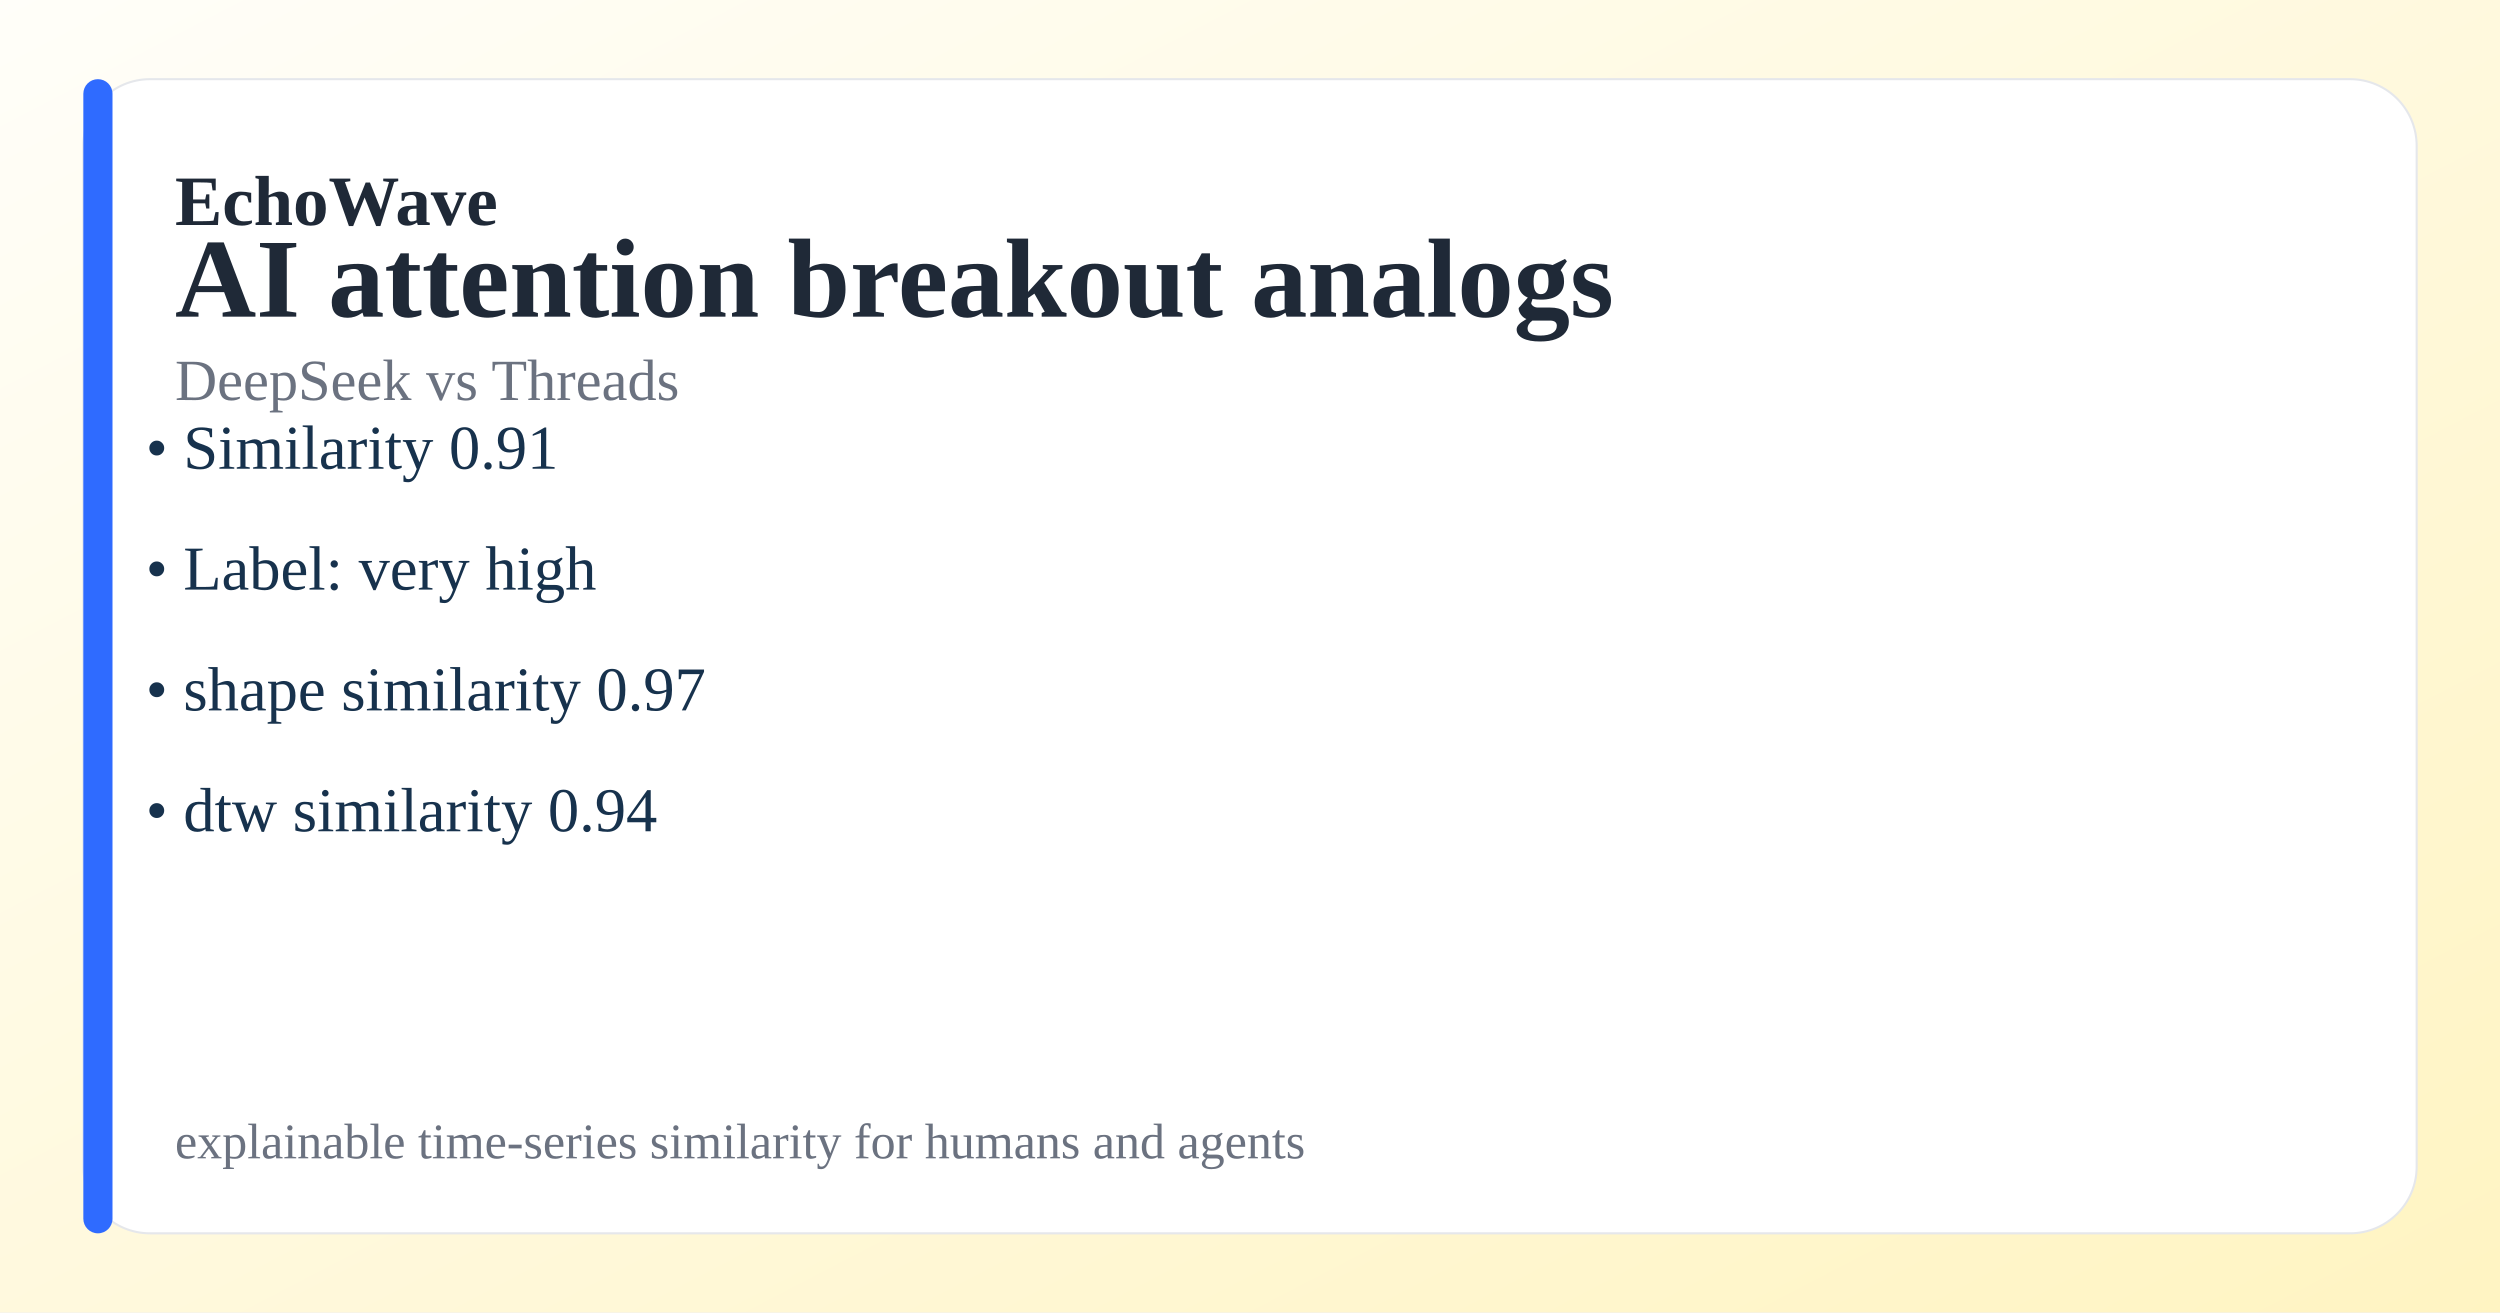
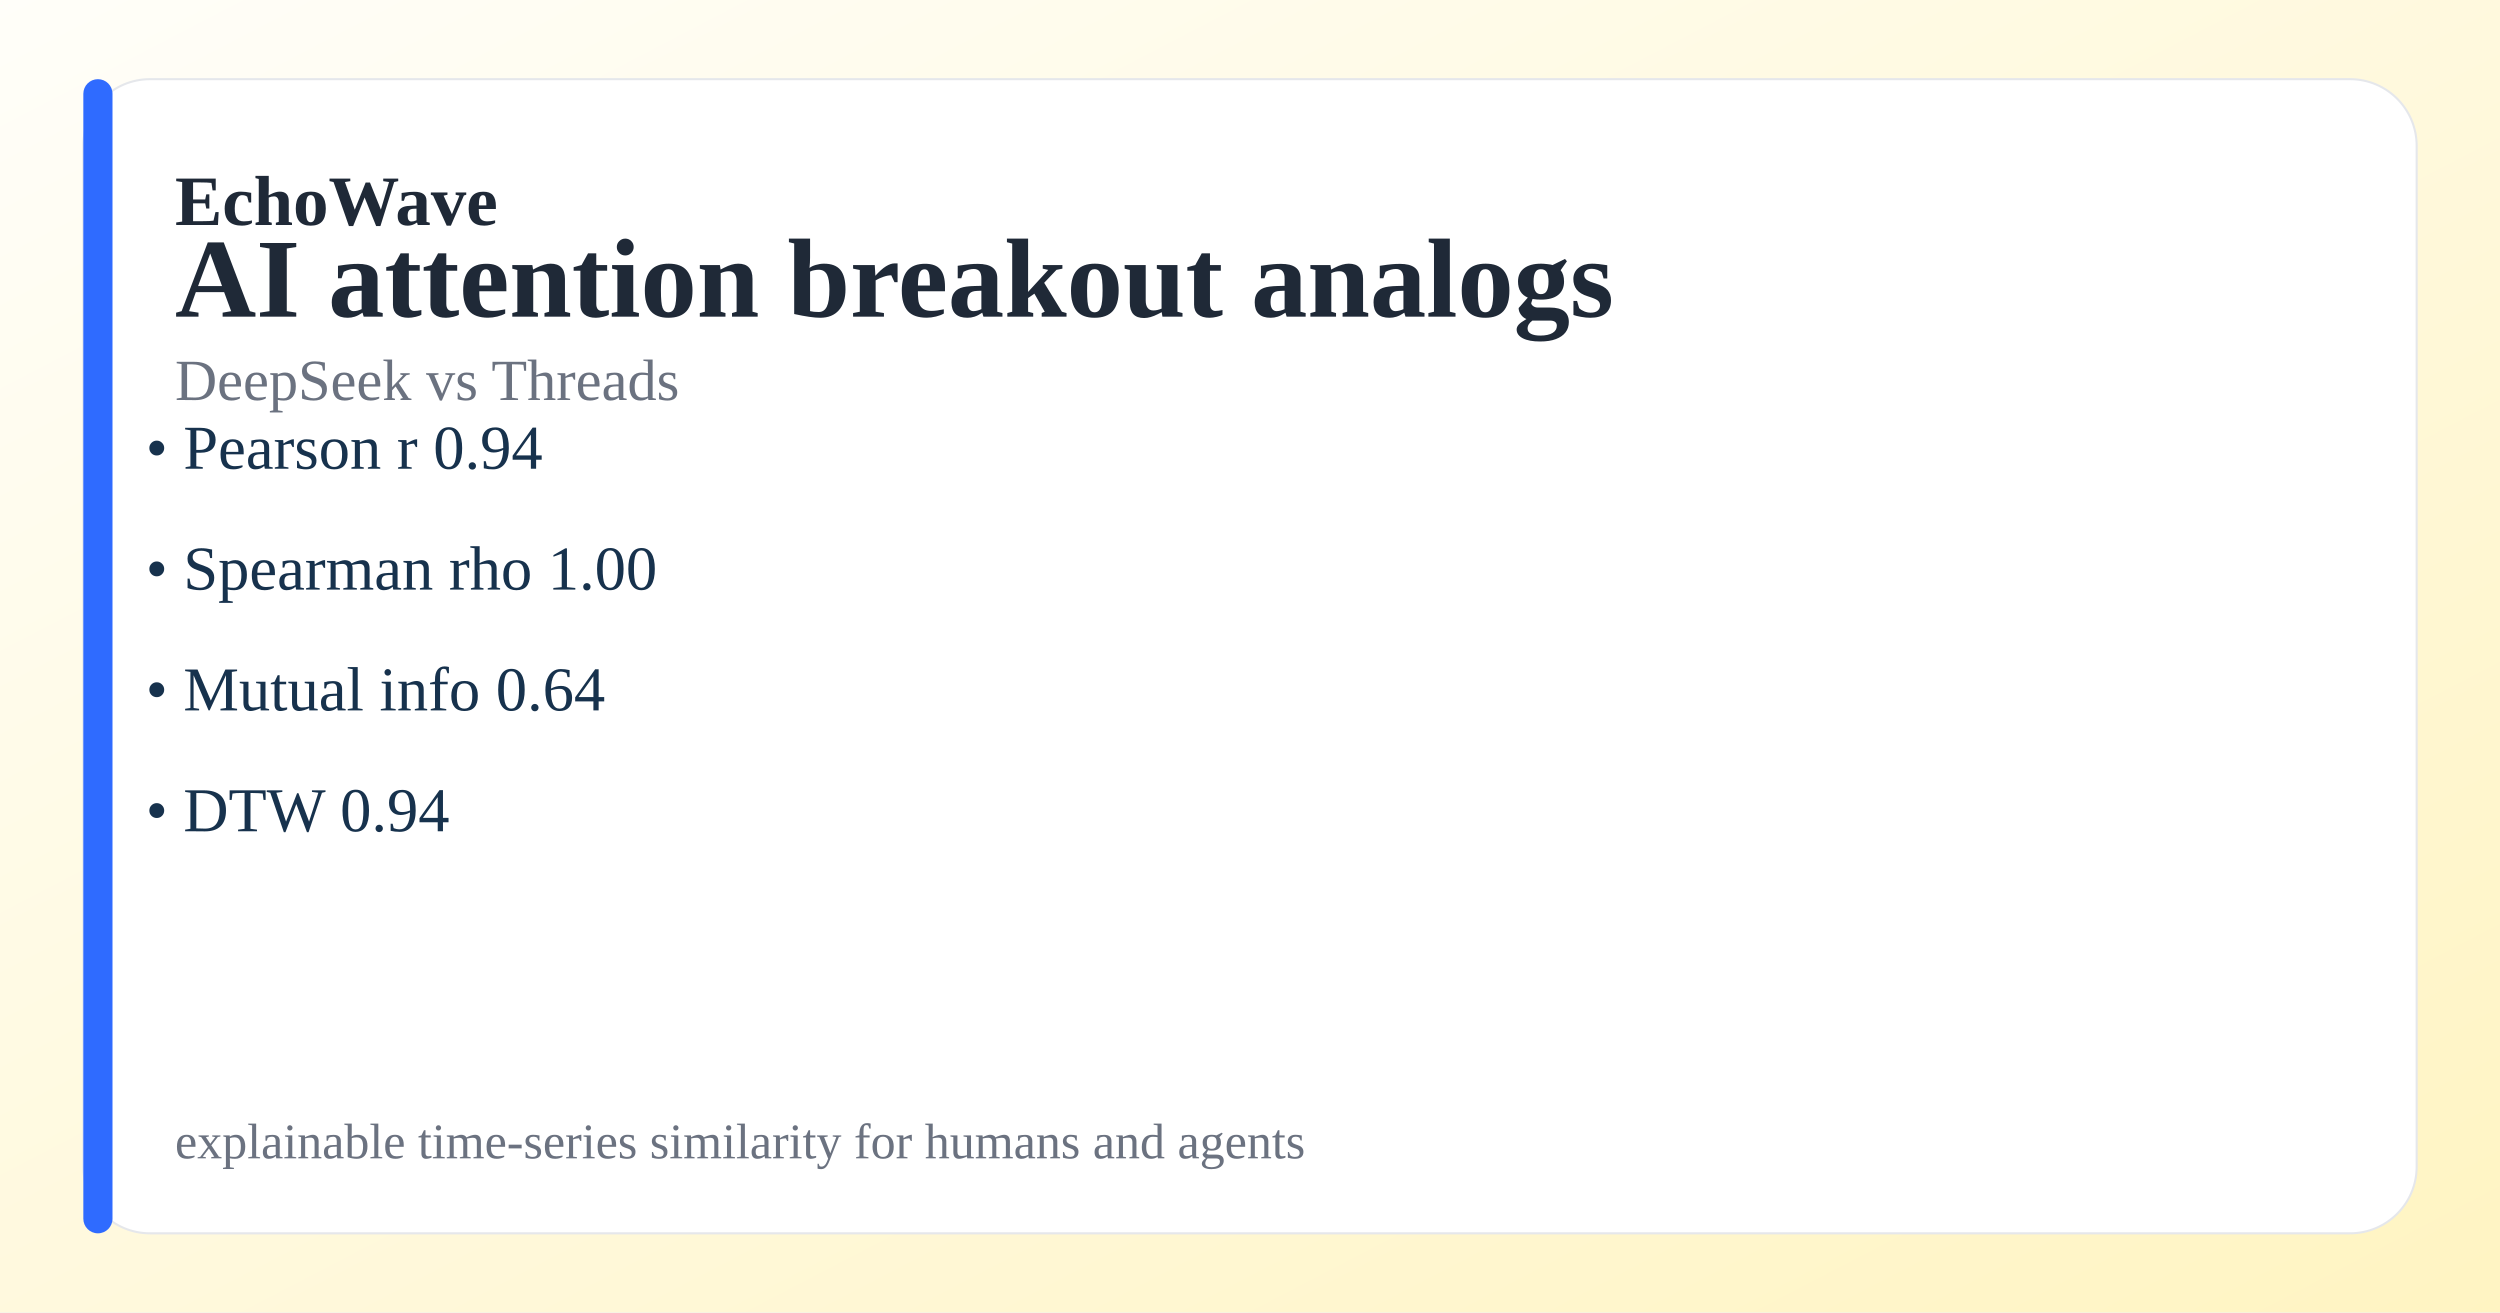
<svg xmlns="http://www.w3.org/2000/svg" width="1200" height="630" viewBox="0 0 1200 630" role="img" aria-label="EchoWave social card - AI attention breakout analogs">
  <defs>
    <linearGradient id="bg" x1="0" x2="1" y1="0" y2="1">
      <stop offset="0%" stop-color="#fffef9" />
      <stop offset="100%" stop-color="#FFF4C2" />
    </linearGradient>
  </defs>
  <rect width="100%" height="100%" fill="url(#bg)" />
  <rect x="40" y="38" width="1120" height="554" rx="32" fill="white" stroke="#E5E7EB" />
  <rect x="40" y="38" width="14" height="554" rx="7" fill="#2F6BFF" />
  <text x="84" y="108" font-size="34" font-weight="700" fill="#1F2937">EchoWave</text>
  <text x="84" y="152" font-size="54" font-weight="800" fill="#1F2937">AI attention breakout analogs</text>
  <text x="84" y="192" font-size="28" fill="#6B7280">DeepSeek vs Threads</text>
-   <text x="70" y="225" font-size="30" fill="#17324d">• Similarity 0.91</text>
-   <text x="70" y="283" font-size="30" fill="#17324d">• Label: very high</text>
-   <text x="70" y="341" font-size="30" fill="#17324d">• shape similarity 0.97</text>
-   <text x="70" y="399" font-size="30" fill="#17324d">• dtw similarity 0.94</text>
+   <text x="70" y="225" font-size="30" fill="#17324d">• Pearson r 0.94</text>
+   <text x="70" y="283" font-size="30" fill="#17324d">• Spearman rho 1.00</text>
+   <text x="70" y="341" font-size="30" fill="#17324d">• Mutual info 0.64</text>
+   <text x="70" y="399" font-size="30" fill="#17324d">• DTW 0.94</text>
  <text x="84" y="556" font-size="24" fill="#6B7280">explainable time-series similarity for humans and agents</text>
</svg>
